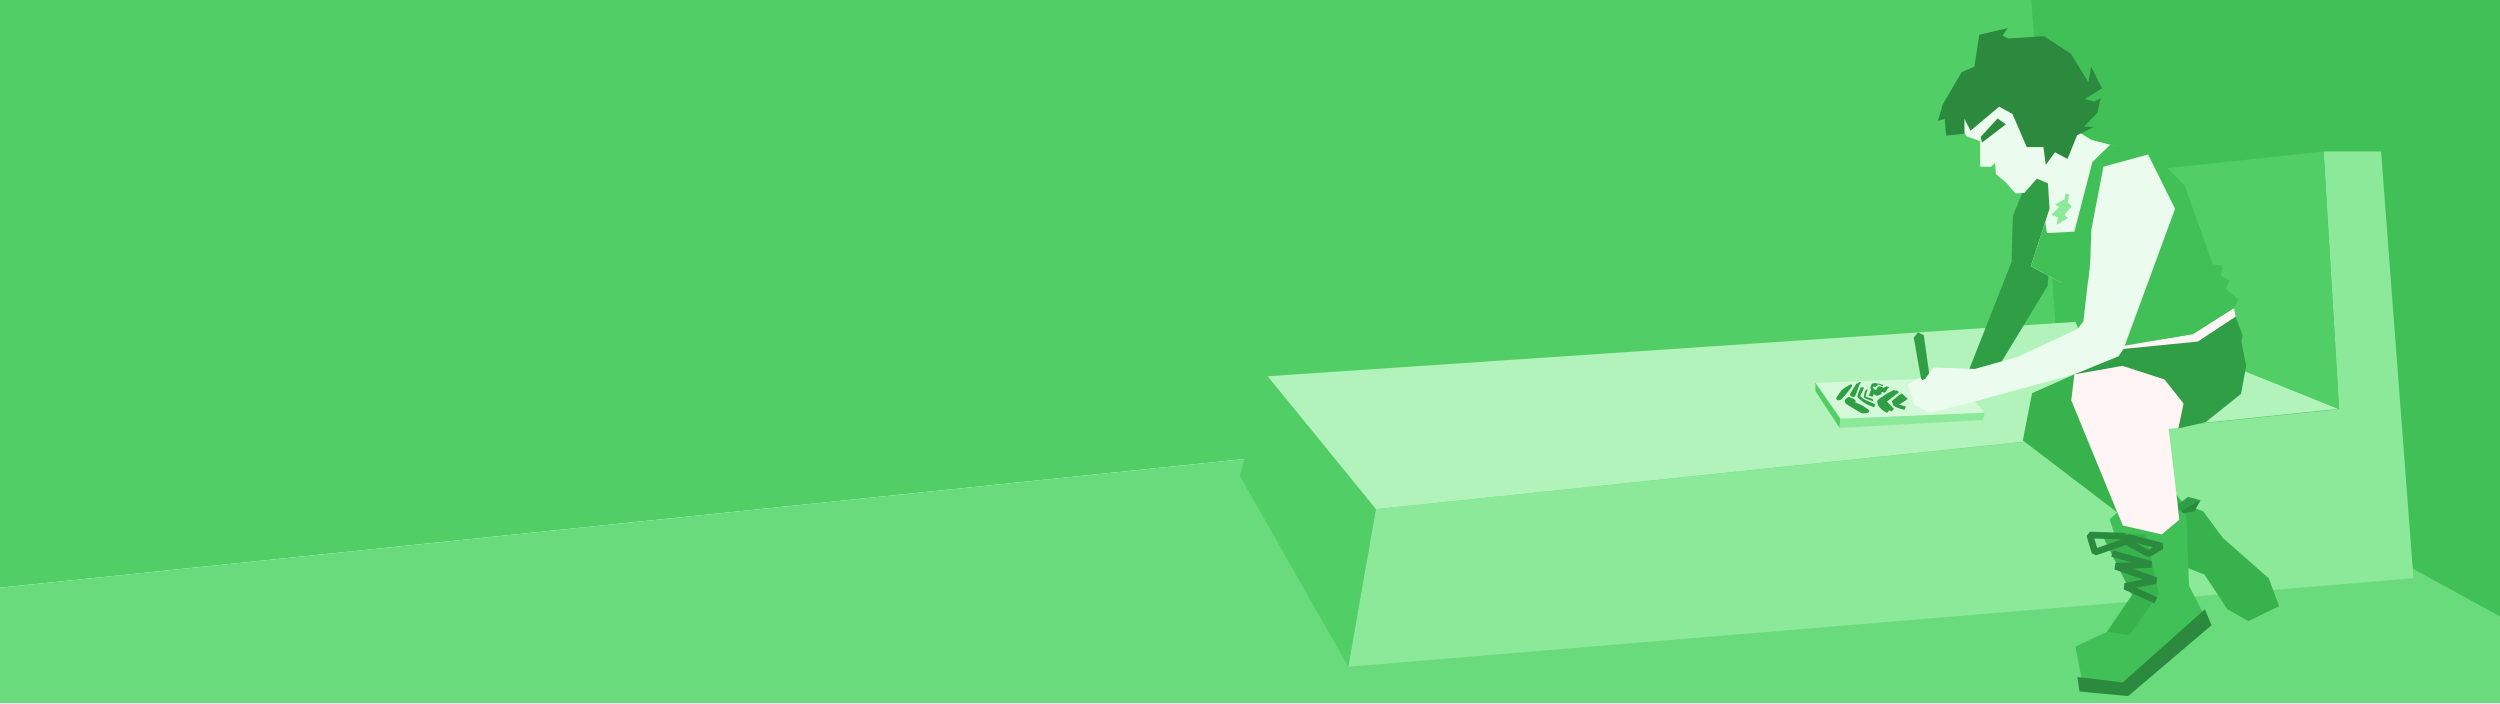
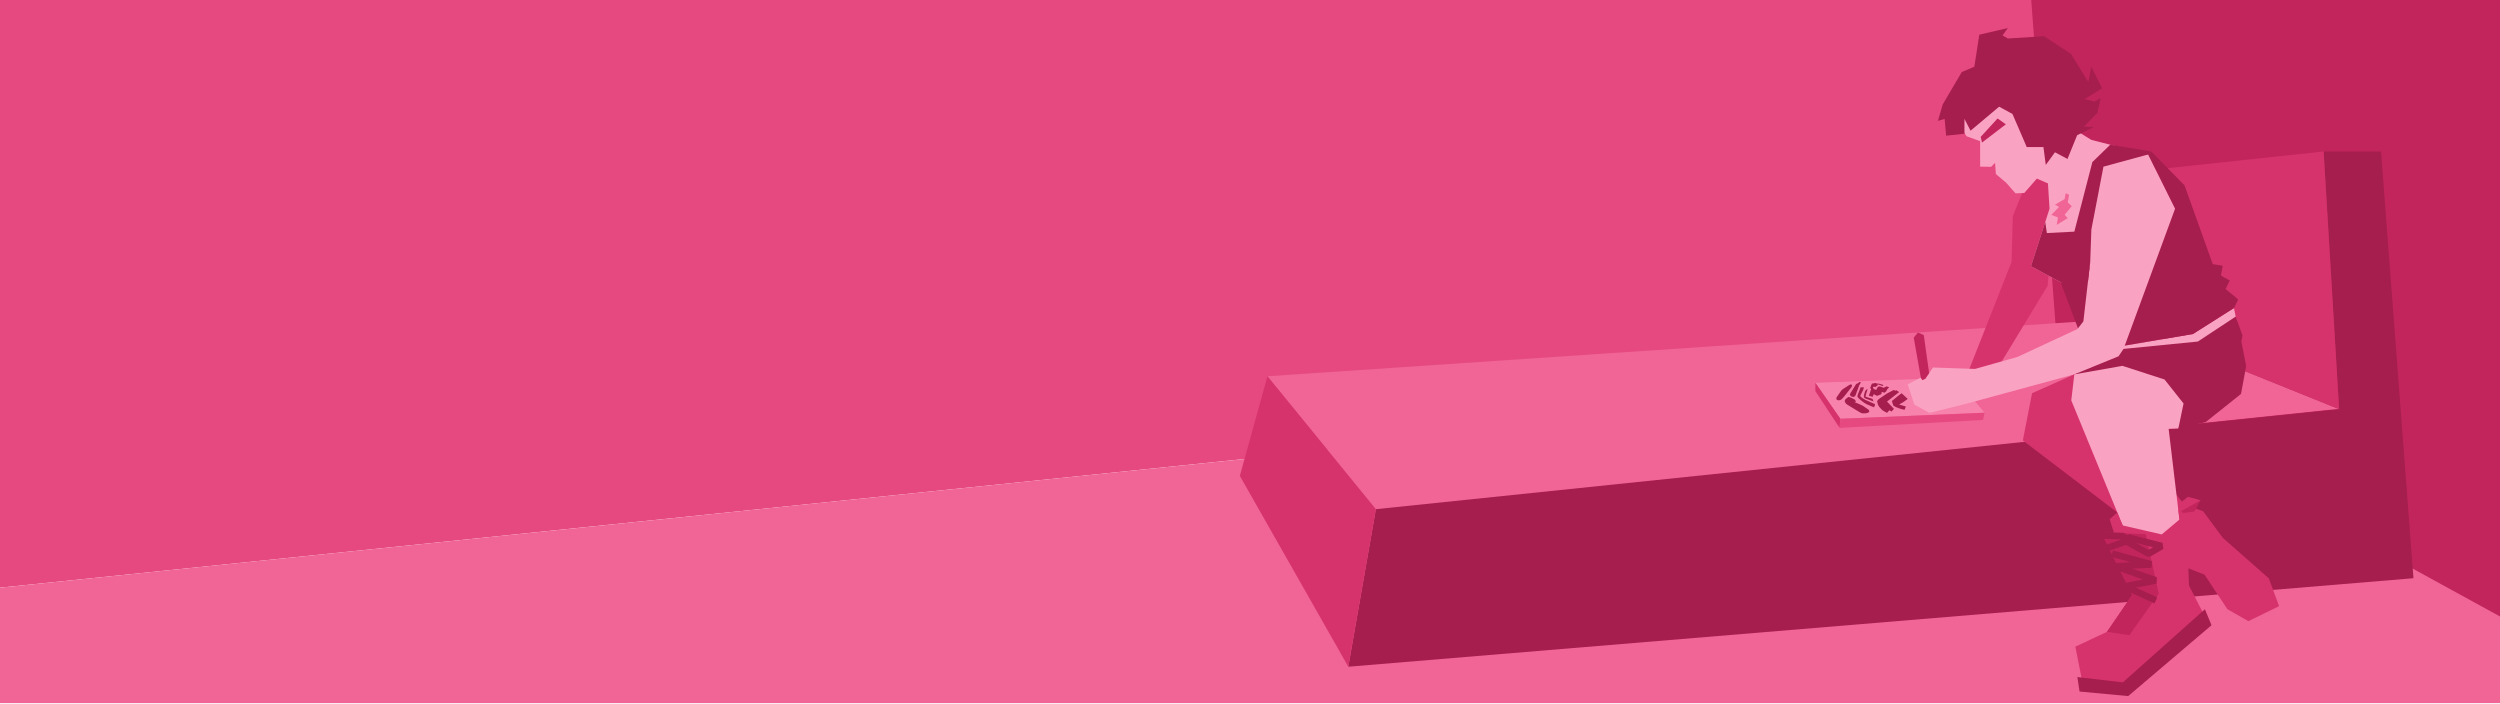
<svg xmlns="http://www.w3.org/2000/svg" version="1.1" id="svg3820" width="1920" height="540" viewBox="0 0 1920 540">
  <defs id="defs3824">
    <clipPath id="clipPath3842" clipPathUnits="userSpaceOnUse">
      <rect style="stroke-width:3.775" y="0" x="0" height="1056" width="816" id="rect3844" />
    </clipPath>
    <clipPath id="clipPath3842-3" clipPathUnits="userSpaceOnUse">
      <rect style="stroke-width:3.775" y="0" x="0" height="1056" width="816" id="rect3844-5" />
    </clipPath>
    <clipPath id="clipPath3842-3-9" clipPathUnits="userSpaceOnUse">
      <rect style="stroke-width:3.775" y="0" x="0" height="1056" width="816" id="rect3844-5-1" />
    </clipPath>
    <clipPath id="clipPath3842-3-9-2" clipPathUnits="userSpaceOnUse">
      <rect style="stroke-width:3.775" y="0" x="0" height="1056" width="816" id="rect3844-5-1-7" />
    </clipPath>
    <clipPath id="clipPath3842-3-9-2-3" clipPathUnits="userSpaceOnUse">
      <rect style="stroke-width:3.775" y="0" x="0" height="1056" width="816" id="rect3844-5-1-7-6" />
    </clipPath>
  </defs>
  <g style="display:inline" id="layer8" transform="translate(0,-516)" />
  <g style="display:inline" id="layer13" transform="translate(0,-516)">
    <g style="display:inline;opacity:1" id="layer16">
-       <path id="path1056" d="M 0,967.325 V 516 H 1920 V 768.801 Z" style="fill:#51cf66;stroke:none;stroke-width:0.596px;stroke-linecap:butt;stroke-linejoin:miter;stroke-opacity:1" />
+       <path id="path1056" d="M 0,967.325 V 516 H 1920 V 768.801 Z" style="fill:#e64980;stroke:none;stroke-width:0.596px;stroke-linecap:butt;stroke-linejoin:miter;stroke-opacity:1" />
    </g>
    <g id="layer17" style="display:inline">
-       <path id="path1022" d="M 1920,768.801 V 855.77 1056 H 0 V 967.325 Z" style="display:inline;fill:#69db7c;stroke:none;stroke-width:0.596px;stroke-linecap:butt;stroke-linejoin:miter;stroke-opacity:1" />
+       <path id="path1022" d="M 1920,768.801 V 855.77 1056 H 0 V 967.325 Z" style="display:inline;fill:#f06595;stroke:none;stroke-width:0.596px;stroke-linecap:butt;stroke-linejoin:miter;stroke-opacity:1;font-variation-settings:normal;opacity:1;vector-effect:none;fill-opacity:1;stroke-miterlimit:4;stroke-dasharray:none;stroke-dashoffset:0;-inkscape-stroke:none;stop-color:#000000;stop-opacity:1" />
    </g>
    <g id="layer15" style="display:inline">
-       <path style="font-variation-settings:normal;opacity:1;vector-effect:none;fill:#40c057;fill-opacity:1;stroke-width:1;stroke-linecap:butt;stroke-linejoin:miter;stroke-miterlimit:4;stroke-dasharray:1, 5.997;stroke-dashoffset:0;stroke-opacity:1;-inkscape-stroke:none;paint-order:fill markers stroke" d="M 1920,473.46 1581.535,287.798 1559.983,0 H 1920 Z" id="path18" transform="translate(0,516)" />
-       <path id="path880" style="fill:#b2f2bb;stroke:none;stroke-width:0.596px;stroke-linecap:butt;stroke-linejoin:miter;stroke-opacity:1" d="M 1624.922,761.057 1617.641,761.572 1617.67,761.584 973.386,804.959 1056.68,907.047 1788.934,830.721 1796.436,830.232 Z" />
-       <path id="path14" style="font-variation-settings:normal;opacity:1;vector-effect:none;fill:#8ce99a;fill-opacity:1;stroke-width:1;stroke-linecap:butt;stroke-linejoin:miter;stroke-miterlimit:4;stroke-dasharray:1, 5.997;stroke-dashoffset:0;stroke-opacity:1;-inkscape-stroke:none;paint-order:fill markers stroke" d="M 1784.531,632.334 1796.436,830.232 1056.68,907.047 1035.488,1028.039 1853.541,960.066 1828.65,632.334 Z" />
-       <path style="font-variation-settings:normal;opacity:1;vector-effect:none;fill:#51cf66;fill-opacity:1;stroke-width:1;stroke-linecap:butt;stroke-linejoin:miter;stroke-miterlimit:4;stroke-dasharray:1, 5.997;stroke-dashoffset:0;stroke-opacity:1;-inkscape-stroke:none;paint-order:fill markers stroke" d="M 973.386,804.959 952.189,881.467 1035.489,1028.039 1056.68,907.047 Z" id="path19" />
-       <path style="font-variation-settings:normal;opacity:1;vector-effect:none;fill:#51cf66;fill-opacity:1;stroke-width:1;stroke-linecap:butt;stroke-linejoin:miter;stroke-miterlimit:4;stroke-dasharray:1, 5.997;stroke-dashoffset:0;stroke-opacity:1;-inkscape-stroke:none;paint-order:fill markers stroke;stop-color:#000000;stop-opacity:1" d="M 1784.531,632.334 1622.778,649.651 1644.911,749.108 1724.313,801.144 1796.436,830.232 Z" id="path21" />
+       <path style="font-variation-settings:normal;opacity:1;vector-effect:none;fill:#c2255c;fill-opacity:1;stroke-width:1;stroke-linecap:butt;stroke-linejoin:miter;stroke-miterlimit:4;stroke-dasharray:1, 5.997;stroke-dashoffset:0;stroke-opacity:1;-inkscape-stroke:none;paint-order:fill markers stroke" d="M 1920,473.46 1581.535,287.798 1559.983,0 H 1920 Z" id="path18" transform="translate(0,516)" />
+       <path id="path880" style="fill:#f06595;stroke:none;stroke-width:0.596px;stroke-linecap:butt;stroke-linejoin:miter;stroke-opacity:1" d="M 1624.922,761.057 1617.641,761.572 1617.67,761.584 973.386,804.959 1056.68,907.047 1788.934,830.721 1796.436,830.232 Z" />
+       <path id="path14" style="font-variation-settings:normal;opacity:1;vector-effect:none;fill:#a61e4d;fill-opacity:1;stroke-width:1;stroke-linecap:butt;stroke-linejoin:miter;stroke-miterlimit:4;stroke-dasharray:1, 5.997;stroke-dashoffset:0;stroke-opacity:1;-inkscape-stroke:none;paint-order:fill markers stroke" d="M 1784.531,632.334 1796.436,830.232 1056.68,907.047 1035.488,1028.039 1853.541,960.066 1828.65,632.334 Z" />
+       <path style="font-variation-settings:normal;opacity:1;vector-effect:none;fill:#d6336c;fill-opacity:1;stroke-width:1;stroke-linecap:butt;stroke-linejoin:miter;stroke-miterlimit:4;stroke-dasharray:1, 5.997;stroke-dashoffset:0;stroke-opacity:1;-inkscape-stroke:none;paint-order:fill markers stroke" d="M 973.386,804.959 952.189,881.467 1035.489,1028.039 1056.68,907.047 Z" id="path19" />
+       <path style="font-variation-settings:normal;opacity:1;vector-effect:none;fill:#d6336c;fill-opacity:1;stroke-width:1;stroke-linecap:butt;stroke-linejoin:miter;stroke-miterlimit:4;stroke-dasharray:1, 5.997;stroke-dashoffset:0;stroke-opacity:1;-inkscape-stroke:none;paint-order:fill markers stroke;stop-color:#000000;stop-opacity:1" d="M 1784.531,632.334 1622.778,649.651 1644.911,749.108 1724.313,801.144 1796.436,830.232 Z" id="path21" />
    </g>
    <g id="layer18">
-       <path style="fill:#d3f9d8;stroke:none;stroke-width:0.596px;stroke-linecap:butt;stroke-linejoin:miter;stroke-opacity:1" d="M 1524.199,832.96 1413.425,837.613 1394.234,809.997 1501.226,806.09 Z" id="path1190" />
-       <path style="fill:#51cf66;stroke:none;stroke-width:0.596px;stroke-linecap:butt;stroke-linejoin:miter;stroke-opacity:1" d="M 1413.425,837.613 1412.801,844.634 1394.163,816.323 1394.235,809.997 Z" id="path1192" />
-       <path style="fill:#8ce99a;stroke:none;stroke-width:0.596px;stroke-linecap:butt;stroke-linejoin:miter;stroke-opacity:1" d="M 1524.199,832.96 1522.945,838.507 1412.801,844.634 1413.425,837.613 Z" id="path1194" />
-       <path style="opacity:1;fill:#2f9e44;fill-rule:nonzero;stroke:none;stroke-width:0.596" d="M 1428.123,809.379 C 1428.183,809.366 1428.247,809.371 1428.305,809.395 1428.573,809.55 1428.88,809.63 1429.162,809.758 1428.679,810.582 1428.197,811.406 1427.714,812.229 1427.607,812.289 1427.547,812.467 1427.651,812.556 L 1425.072,819.627 C 1424.678,820.055 1424.283,820.484 1423.888,820.912 1423.226,820.789 1422.563,820.666 1421.901,820.542 1421.447,820.246 1420.953,819.892 1420.809,819.338 1420.809,819.33 1420.809,819.327 1420.809,819.321 1420.734,819.269 1420.68,819.225 1420.688,819.211 1420.72,819.165 1420.751,819.12 1420.784,819.076 1420.772,818.699 1420.931,818.325 1421.133,818.011 1422.2,816.261 1423.287,814.523 1424.361,812.777 1424.718,812.2 1425.075,811.622 1425.432,811.045 1425.66,810.735 1426.035,810.513 1426.429,810.543 1427.048,810.354 1427.428,809.787 1427.957,809.454 1428.006,809.418 1428.063,809.39 1428.125,809.378 Z M 1441.296,810.052 1441.346,810.111 C 1441.358,810.225 1441.19,810.025 1441.296,810.052 Z M 1439.932,810.082 C 1440.36,810.214 1440.789,810.345 1441.217,810.477 L 1443.186,810.687 C 1444.251,811.004 1445.317,811.32 1446.382,811.637 1446.236,811.925 1446.089,812.214 1445.943,812.502 1444.781,812.09 1443.619,811.678 1442.457,811.266 1442.32,811.332 1442.136,811.291 1442.05,811.162 1441.974,811.216 1442.11,811.326 1442.02,811.371 1441.914,811.807 1441.805,812.243 1441.697,812.679 L 1440.748,812.508 C 1440.674,812.764 1440.602,813.021 1440.528,813.277 1439.914,813.164 1439.3,813.051 1438.685,812.937 1438.597,813.235 1438.509,813.532 1438.42,813.83 1438.611,814.022 1438.803,814.214 1438.994,814.406 1438.973,814.534 1438.954,814.663 1438.936,814.792 1439.634,815.002 1440.333,815.212 1441.032,815.421 1441.125,815.388 1441.005,815.244 1441.107,815.219 1441.309,814.745 1441.511,814.272 1441.713,813.798 1442.113,813.431 1442.513,813.063 1442.913,812.695 1443.553,812.835 1444.194,812.975 1444.835,813.114 1445.406,813.358 1445.976,813.602 1446.547,813.846 1446.547,813.766 1446.652,813.688 1446.721,813.753 L 1448.581,812.904 C 1448.702,812.861 1448.84,812.841 1448.934,812.744 L 1450.619,813.313 1450.525,813.356 C 1450.6,813.338 1450.722,813.364 1450.759,813.267 1450.798,813.282 1450.86,813.384 1450.913,813.322 1450.409,813.854 1449.906,814.386 1449.403,814.918 1449.13,815.479 1448.857,816.04 1448.584,816.601 1448.11,816.947 1447.636,817.293 1447.162,817.639 L 1445.411,817.005 C 1445.144,817.005 1444.956,817.319 1445.054,817.558 L 1444.909,818.708 C 1443.782,819.158 1442.655,819.609 1441.528,820.06 1440.955,819.742 1440.382,819.424 1439.809,819.107 1439.543,818.986 1439.276,818.864 1439.01,818.743 1438.747,819.4 1438.485,820.057 1438.222,820.715 1437.253,820.453 1436.284,820.192 1435.315,819.931 1435.885,818.259 1436.456,816.587 1437.026,814.915 1436.792,814.604 1436.559,814.293 1436.325,813.982 1436.542,813.365 1436.758,812.749 1436.975,812.132 1437.22,811.565 1437.466,810.997 1437.711,810.43 1437.956,810.48 1438.201,810.531 1438.445,810.581 1438.413,810.724 1438.694,810.698 1438.642,810.564 1439.073,810.404 1439.503,810.243 1439.934,810.082 Z M 1421.775,811.177 C 1422.301,811.456 1422.474,812.155 1422.276,812.69 1422.058,813.301 1421.608,813.788 1421.222,814.297 1419.617,816.337 1418.013,818.378 1416.409,820.417 1415.737,821.153 1415.066,821.889 1414.395,822.624 1413.813,822.945 1413.24,823.383 1412.545,823.382 1411.961,823.413 1411.302,823.453 1410.807,823.086 1410.361,822.738 1410.182,822.102 1410.367,821.569 1410.56,821.004 1410.944,820.531 1411.266,820.036 1412.169,818.726 1413.072,817.416 1413.975,816.107 1414.422,815.572 1414.945,815.099 1415.53,814.717 1416.923,813.758 1418.353,812.856 1419.773,811.939 1420.285,811.645 1420.814,811.37 1421.385,811.207 1421.513,811.186 1421.645,811.156 1421.775,811.177 Z M 1428.955,813.42 1428.975,813.446 C 1428.963,813.536 1429.131,813.537 1429.134,813.454 1429.209,813.433 1429.302,813.513 1429.357,813.428 1429.455,813.544 1429.618,813.382 1429.723,813.478 L 1431.54,813.503 1430.947,815.437 C 1430.157,816.994 1429.367,818.55 1428.577,820.107 1429.044,820.574 1429.51,821.041 1429.977,821.508 1430.777,822.001 1431.577,822.494 1432.377,822.987 1434.955,824.136 1437.534,825.286 1440.112,826.436 1439.854,827.234 1439.596,828.031 1439.338,828.828 1438.773,828.628 1438.207,828.399 1437.644,828.18 1436.333,827.641 1435.009,827.131 1433.729,826.52 1433.072,826.223 1432.465,825.83 1431.853,825.45 1431.138,824.935 1430.425,824.418 1429.733,823.873 1428.866,823.144 1427.985,822.429 1427.179,821.632 1426.751,821.226 1426.445,820.638 1426.524,820.035 1426.615,819.377 1426.898,818.768 1427.123,818.149 1427.719,816.568 1428.337,814.995 1428.955,813.423 Z M 1434.362,814.65 1434.38,814.684 C 1433.969,816.031 1433.558,817.379 1433.148,818.727 1432.998,819.368 1432.849,820.01 1432.7,820.651 1434.487,821.215 1436.275,821.778 1438.062,822.342 L 1438.879,824.307 1432.743,822.118 C 1432.196,821.832 1431.6,821.442 1431.466,820.794 1431.319,820.178 1431.551,819.562 1431.669,818.962 1431.829,818.304 1432.006,817.65 1432.177,816.994 1432.418,816.459 1432.652,815.889 1433.108,815.496 1433.517,815.202 1433.937,814.922 1434.361,814.65 Z M 1454.597,815.407 1454.609,815.465 C 1454.906,815.686 1455.203,815.907 1455.501,816.128 1455.739,815.956 1455.977,815.785 1456.215,815.613 1456.923,816.065 1457.63,816.516 1458.338,816.968 1458.513,816.981 1458.472,817.287 1458.305,817.272 1455.28,819.651 1452.255,822.029 1449.231,824.408 1451.007,826.267 1452.783,828.127 1454.559,829.986 L 1452.725,832.089 C 1452.174,831.744 1451.622,831.399 1451.071,831.054 1450.482,831.722 1449.893,832.391 1449.304,833.059 L 1447.344,832.086 C 1446.788,831.73 1446.233,831.373 1445.677,831.017 L 1443.561,828.866 C 1443.187,828.327 1442.813,827.788 1442.44,827.25 1442.147,826.206 1441.855,825.162 1441.562,824.118 1441.981,823.576 1442.393,823.028 1442.85,822.518 1444.987,821.068 1447.123,819.617 1449.26,818.167 1451.033,817.236 1452.805,816.301 1454.598,815.408 Z M 1447.598,815.82 C 1447.598,815.812 1447.586,815.812 1447.568,815.828 L 1447.542,815.871 C 1447.563,815.889 1447.606,815.837 1447.598,815.824 Z M 1446.819,815.893 C 1446.807,815.885 1446.807,815.893 1446.793,815.911 L 1446.781,815.963 C 1446.811,815.971 1446.833,815.9 1446.82,815.892 Z M 1460.442,818.029 C 1460.469,818.021 1460.497,818.029 1460.519,818.043 L 1464.783,822.039 1465.134,822.403 C 1464.001,823.208 1462.867,824.013 1461.734,824.818 1460.664,825.433 1459.594,826.047 1458.525,826.662 1460.253,827.18 1461.981,827.698 1463.709,828.215 1463.412,828.955 1463.114,829.695 1462.817,830.435 1462.768,830.536 1462.719,830.638 1462.67,830.739 L 1460.635,830.278 1457.855,829.387 C 1457.249,829.128 1456.644,828.87 1456.039,828.611 1455.442,828.296 1454.845,827.982 1454.248,827.667 1453.991,827.048 1453.734,826.429 1453.476,825.809 1453.325,825.183 1453.172,824.556 1453.021,823.929 1454.72,822.531 1456.419,821.133 1458.119,819.735 L 1460.367,818.061 C 1460.388,818.045 1460.413,818.032 1460.442,818.028 Z M 1443.202,818.567 C 1443.181,818.567 1443.154,818.575 1443.153,818.578 L 1443.216,818.598 C 1443.239,818.576 1443.228,818.568 1443.202,818.567 Z M 1438.497,818.575 C 1438.485,818.575 1438.483,818.583 1438.475,818.596 H 1438.573 C 1438.547,818.604 1438.517,818.569 1438.496,818.574 Z M 1419.891,820.878 C 1419.999,820.886 1420.109,820.906 1420.217,820.958 L 1420.322,820.987 1420.377,821.001 C 1420.98,821.21 1421.585,821.421 1422.166,821.688 1422.758,821.949 1423.338,822.235 1423.912,822.531 1424.416,822.828 1424.829,823.268 1425.101,823.784 1425.242,824.025 1425.336,824.289 1425.389,824.562 1424.927,824.575 1424.467,824.63 1424.008,824.676 1425.547,825.339 1427.087,826.002 1428.627,826.665 1429.338,827.013 1430.049,827.361 1430.761,827.709 1432.132,828.649 1433.503,829.589 1434.874,830.529 1435.346,830.884 1435.81,831.497 1435.553,832.111 1435.295,832.717 1434.659,833.049 1434.045,833.183 1433.239,833.381 1432.409,833.461 1431.581,833.497 1430.974,833.505 1430.352,833.508 1429.77,833.315 1429.015,833.061 1428.336,832.636 1427.648,832.242 1425.669,831.054 1423.704,829.842 1421.734,828.638 1420.784,828.048 1419.827,827.469 1418.881,826.872 1418.404,826.545 1417.917,826.219 1417.527,825.787 1417.191,825.36 1416.96,824.856 1416.83,824.33 1416.61,823.711 1416.899,823.023 1417.37,822.602 1417.903,822.146 1418.452,821.708 1418.99,821.259 1419.241,821.049 1419.563,820.868 1419.89,820.878 Z" id="path1225" />
+       <path style="fill:#f783ac;stroke:none;stroke-width:1;stroke-linecap:butt;stroke-linejoin:miter;stroke-opacity:1;font-variation-settings:normal;opacity:1;vector-effect:none;fill-opacity:1;stroke-miterlimit:4;stroke-dasharray:1, 5.997;stroke-dashoffset:0;-inkscape-stroke:none;paint-order:fill markers stroke;stop-color:#000000;stop-opacity:1" d="M 1524.199,832.96 1413.425,837.613 1394.234,809.997 1501.226,806.09 Z" id="path1190" />
+       <path style="fill:#d6336c;stroke:none;stroke-width:0.596px;stroke-linecap:butt;stroke-linejoin:miter;stroke-opacity:1" d="M 1413.425,837.613 1412.801,844.634 1394.163,816.323 1394.235,809.997 Z" id="path1192" />
+       <path style="fill:#e64980;stroke:none;stroke-width:0.596px;stroke-linecap:butt;stroke-linejoin:miter;stroke-opacity:1" d="M 1524.199,832.96 1522.945,838.507 1412.801,844.634 1413.425,837.613 Z" id="path1194" />
+       <path style="opacity:1;fill:#a61e4d;fill-rule:nonzero;stroke:none;stroke-width:0.596" d="M 1428.123,809.379 C 1428.183,809.366 1428.247,809.371 1428.305,809.395 1428.573,809.55 1428.88,809.63 1429.162,809.758 1428.679,810.582 1428.197,811.406 1427.714,812.229 1427.607,812.289 1427.547,812.467 1427.651,812.556 L 1425.072,819.627 C 1424.678,820.055 1424.283,820.484 1423.888,820.912 1423.226,820.789 1422.563,820.666 1421.901,820.542 1421.447,820.246 1420.953,819.892 1420.809,819.338 1420.809,819.33 1420.809,819.327 1420.809,819.321 1420.734,819.269 1420.68,819.225 1420.688,819.211 1420.72,819.165 1420.751,819.12 1420.784,819.076 1420.772,818.699 1420.931,818.325 1421.133,818.011 1422.2,816.261 1423.287,814.523 1424.361,812.777 1424.718,812.2 1425.075,811.622 1425.432,811.045 1425.66,810.735 1426.035,810.513 1426.429,810.543 1427.048,810.354 1427.428,809.787 1427.957,809.454 1428.006,809.418 1428.063,809.39 1428.125,809.378 Z M 1441.296,810.052 1441.346,810.111 C 1441.358,810.225 1441.19,810.025 1441.296,810.052 Z M 1439.932,810.082 C 1440.36,810.214 1440.789,810.345 1441.217,810.477 L 1443.186,810.687 C 1444.251,811.004 1445.317,811.32 1446.382,811.637 1446.236,811.925 1446.089,812.214 1445.943,812.502 1444.781,812.09 1443.619,811.678 1442.457,811.266 1442.32,811.332 1442.136,811.291 1442.05,811.162 1441.974,811.216 1442.11,811.326 1442.02,811.371 1441.914,811.807 1441.805,812.243 1441.697,812.679 L 1440.748,812.508 C 1440.674,812.764 1440.602,813.021 1440.528,813.277 1439.914,813.164 1439.3,813.051 1438.685,812.937 1438.597,813.235 1438.509,813.532 1438.42,813.83 1438.611,814.022 1438.803,814.214 1438.994,814.406 1438.973,814.534 1438.954,814.663 1438.936,814.792 1439.634,815.002 1440.333,815.212 1441.032,815.421 1441.125,815.388 1441.005,815.244 1441.107,815.219 1441.309,814.745 1441.511,814.272 1441.713,813.798 1442.113,813.431 1442.513,813.063 1442.913,812.695 1443.553,812.835 1444.194,812.975 1444.835,813.114 1445.406,813.358 1445.976,813.602 1446.547,813.846 1446.547,813.766 1446.652,813.688 1446.721,813.753 L 1448.581,812.904 C 1448.702,812.861 1448.84,812.841 1448.934,812.744 L 1450.619,813.313 1450.525,813.356 C 1450.6,813.338 1450.722,813.364 1450.759,813.267 1450.798,813.282 1450.86,813.384 1450.913,813.322 1450.409,813.854 1449.906,814.386 1449.403,814.918 1449.13,815.479 1448.857,816.04 1448.584,816.601 1448.11,816.947 1447.636,817.293 1447.162,817.639 L 1445.411,817.005 C 1445.144,817.005 1444.956,817.319 1445.054,817.558 L 1444.909,818.708 C 1443.782,819.158 1442.655,819.609 1441.528,820.06 1440.955,819.742 1440.382,819.424 1439.809,819.107 1439.543,818.986 1439.276,818.864 1439.01,818.743 1438.747,819.4 1438.485,820.057 1438.222,820.715 1437.253,820.453 1436.284,820.192 1435.315,819.931 1435.885,818.259 1436.456,816.587 1437.026,814.915 1436.792,814.604 1436.559,814.293 1436.325,813.982 1436.542,813.365 1436.758,812.749 1436.975,812.132 1437.22,811.565 1437.466,810.997 1437.711,810.43 1437.956,810.48 1438.201,810.531 1438.445,810.581 1438.413,810.724 1438.694,810.698 1438.642,810.564 1439.073,810.404 1439.503,810.243 1439.934,810.082 Z M 1421.775,811.177 C 1422.301,811.456 1422.474,812.155 1422.276,812.69 1422.058,813.301 1421.608,813.788 1421.222,814.297 1419.617,816.337 1418.013,818.378 1416.409,820.417 1415.737,821.153 1415.066,821.889 1414.395,822.624 1413.813,822.945 1413.24,823.383 1412.545,823.382 1411.961,823.413 1411.302,823.453 1410.807,823.086 1410.361,822.738 1410.182,822.102 1410.367,821.569 1410.56,821.004 1410.944,820.531 1411.266,820.036 1412.169,818.726 1413.072,817.416 1413.975,816.107 1414.422,815.572 1414.945,815.099 1415.53,814.717 1416.923,813.758 1418.353,812.856 1419.773,811.939 1420.285,811.645 1420.814,811.37 1421.385,811.207 1421.513,811.186 1421.645,811.156 1421.775,811.177 Z M 1428.955,813.42 1428.975,813.446 C 1428.963,813.536 1429.131,813.537 1429.134,813.454 1429.209,813.433 1429.302,813.513 1429.357,813.428 1429.455,813.544 1429.618,813.382 1429.723,813.478 L 1431.54,813.503 1430.947,815.437 C 1430.157,816.994 1429.367,818.55 1428.577,820.107 1429.044,820.574 1429.51,821.041 1429.977,821.508 1430.777,822.001 1431.577,822.494 1432.377,822.987 1434.955,824.136 1437.534,825.286 1440.112,826.436 1439.854,827.234 1439.596,828.031 1439.338,828.828 1438.773,828.628 1438.207,828.399 1437.644,828.18 1436.333,827.641 1435.009,827.131 1433.729,826.52 1433.072,826.223 1432.465,825.83 1431.853,825.45 1431.138,824.935 1430.425,824.418 1429.733,823.873 1428.866,823.144 1427.985,822.429 1427.179,821.632 1426.751,821.226 1426.445,820.638 1426.524,820.035 1426.615,819.377 1426.898,818.768 1427.123,818.149 1427.719,816.568 1428.337,814.995 1428.955,813.423 Z M 1434.362,814.65 1434.38,814.684 C 1433.969,816.031 1433.558,817.379 1433.148,818.727 1432.998,819.368 1432.849,820.01 1432.7,820.651 1434.487,821.215 1436.275,821.778 1438.062,822.342 L 1438.879,824.307 1432.743,822.118 C 1432.196,821.832 1431.6,821.442 1431.466,820.794 1431.319,820.178 1431.551,819.562 1431.669,818.962 1431.829,818.304 1432.006,817.65 1432.177,816.994 1432.418,816.459 1432.652,815.889 1433.108,815.496 1433.517,815.202 1433.937,814.922 1434.361,814.65 Z M 1454.597,815.407 1454.609,815.465 C 1454.906,815.686 1455.203,815.907 1455.501,816.128 1455.739,815.956 1455.977,815.785 1456.215,815.613 1456.923,816.065 1457.63,816.516 1458.338,816.968 1458.513,816.981 1458.472,817.287 1458.305,817.272 1455.28,819.651 1452.255,822.029 1449.231,824.408 1451.007,826.267 1452.783,828.127 1454.559,829.986 L 1452.725,832.089 C 1452.174,831.744 1451.622,831.399 1451.071,831.054 1450.482,831.722 1449.893,832.391 1449.304,833.059 L 1447.344,832.086 C 1446.788,831.73 1446.233,831.373 1445.677,831.017 L 1443.561,828.866 C 1443.187,828.327 1442.813,827.788 1442.44,827.25 1442.147,826.206 1441.855,825.162 1441.562,824.118 1441.981,823.576 1442.393,823.028 1442.85,822.518 1444.987,821.068 1447.123,819.617 1449.26,818.167 1451.033,817.236 1452.805,816.301 1454.598,815.408 Z M 1447.598,815.82 C 1447.598,815.812 1447.586,815.812 1447.568,815.828 L 1447.542,815.871 C 1447.563,815.889 1447.606,815.837 1447.598,815.824 Z M 1446.819,815.893 C 1446.807,815.885 1446.807,815.893 1446.793,815.911 L 1446.781,815.963 C 1446.811,815.971 1446.833,815.9 1446.82,815.892 Z M 1460.442,818.029 C 1460.469,818.021 1460.497,818.029 1460.519,818.043 L 1464.783,822.039 1465.134,822.403 C 1464.001,823.208 1462.867,824.013 1461.734,824.818 1460.664,825.433 1459.594,826.047 1458.525,826.662 1460.253,827.18 1461.981,827.698 1463.709,828.215 1463.412,828.955 1463.114,829.695 1462.817,830.435 1462.768,830.536 1462.719,830.638 1462.67,830.739 L 1460.635,830.278 1457.855,829.387 C 1457.249,829.128 1456.644,828.87 1456.039,828.611 1455.442,828.296 1454.845,827.982 1454.248,827.667 1453.991,827.048 1453.734,826.429 1453.476,825.809 1453.325,825.183 1453.172,824.556 1453.021,823.929 1454.72,822.531 1456.419,821.133 1458.119,819.735 L 1460.367,818.061 C 1460.388,818.045 1460.413,818.032 1460.442,818.028 Z M 1443.202,818.567 C 1443.181,818.567 1443.154,818.575 1443.153,818.578 L 1443.216,818.598 C 1443.239,818.576 1443.228,818.568 1443.202,818.567 Z M 1438.497,818.575 C 1438.485,818.575 1438.483,818.583 1438.475,818.596 H 1438.573 C 1438.547,818.604 1438.517,818.569 1438.496,818.574 Z M 1419.891,820.878 C 1419.999,820.886 1420.109,820.906 1420.217,820.958 L 1420.322,820.987 1420.377,821.001 C 1420.98,821.21 1421.585,821.421 1422.166,821.688 1422.758,821.949 1423.338,822.235 1423.912,822.531 1424.416,822.828 1424.829,823.268 1425.101,823.784 1425.242,824.025 1425.336,824.289 1425.389,824.562 1424.927,824.575 1424.467,824.63 1424.008,824.676 1425.547,825.339 1427.087,826.002 1428.627,826.665 1429.338,827.013 1430.049,827.361 1430.761,827.709 1432.132,828.649 1433.503,829.589 1434.874,830.529 1435.346,830.884 1435.81,831.497 1435.553,832.111 1435.295,832.717 1434.659,833.049 1434.045,833.183 1433.239,833.381 1432.409,833.461 1431.581,833.497 1430.974,833.505 1430.352,833.508 1429.77,833.315 1429.015,833.061 1428.336,832.636 1427.648,832.242 1425.669,831.054 1423.704,829.842 1421.734,828.638 1420.784,828.048 1419.827,827.469 1418.881,826.872 1418.404,826.545 1417.917,826.219 1417.527,825.787 1417.191,825.36 1416.96,824.856 1416.83,824.33 1416.61,823.711 1416.899,823.023 1417.37,822.602 1417.903,822.146 1418.452,821.708 1418.99,821.259 1419.241,821.049 1419.563,820.868 1419.89,820.878 Z" id="path1225" />
    </g>
  </g>
  <g id="layer20" />
  <g id="layer6">
-     <path style="fill:#2f9e44;fill-opacity:1;stroke-width:1;stroke-dasharray:1, 5.997;-inkscape-stroke:none;paint-order:fill markers stroke;font-variation-settings:normal;opacity:1;vector-effect:none;stroke-linecap:butt;stroke-linejoin:miter;stroke-miterlimit:4;stroke-dashoffset:0;stroke-opacity:1;stop-color:#000000;stop-opacity:1" d="M 1558.544,134.821 1545.837,165.969 1544.886,201.159 1510.937,287.203 1530.448,288.959 1572.592,219.499 1579.811,133.651 Z" id="path2" />
-     <path style="font-variation-settings:normal;opacity:1;vector-effect:none;fill:#fff5f5;fill-opacity:1;stroke-width:1;stroke-linecap:butt;stroke-linejoin:miter;stroke-miterlimit:4;stroke-dasharray:1, 5.997;stroke-dashoffset:0;stroke-opacity:1;-inkscape-stroke:none;paint-order:fill markers stroke;stop-color:#000000;stop-opacity:1" d="M 1612.887,280.15 1614.325,268.405 1684.221,256.515 1715.683,236.564 1718.314,249.707 1688.943,270.878 1632.678,272.809 Z" id="path7" />
-     <path style="fill:#40c057;fill-opacity:1;stroke-width:1;stroke-dasharray:1, 5.997;-inkscape-stroke:none;paint-order:fill markers stroke;font-variation-settings:normal;opacity:1;vector-effect:none;stroke-linecap:butt;stroke-linejoin:miter;stroke-miterlimit:4;stroke-dashoffset:0;stroke-opacity:1;stop-color:#000000;stop-opacity:1" d="M 1715.683,236.564 1718.951,229.999 1709.227,221.902 1712.486,215.402 1705.667,211.643 1707.039,204.086 1699.408,202.876 1677.757,142.431 1652.219,116.334 1649.703,118.647 1652.219,123.706 1670.439,160.341 1582.527,216.744 1600.883,265.351 1628.818,265.94 1684.221,256.515 Z" id="path8" />
-     <path id="path1" style="font-variation-settings:normal;opacity:1;vector-effect:none;fill:#ebfbee;fill-opacity:1;stroke-width:1;stroke-linecap:butt;stroke-linejoin:miter;stroke-miterlimit:4;stroke-dasharray:1, 5.997;stroke-dashoffset:0;stroke-opacity:1;-inkscape-stroke:none;paint-order:fill markers stroke;stop-color:#000000;stop-opacity:1" d="M 1568.982,38.711 1527.15,43.184 1498.189,84.98 1510.277,104.637 1520.742,108.422 V 127.979 L 1529.197,128.115 1532.207,125.059 1532.828,133.652 1540.789,140.383 1547.943,148.512 1554.667,148.174 1564.301,137.174 1572.82,140.832 1574.045,160.264 1559.754,204.488 1582.527,216.744 1602.623,214.998 1605.303,200.99 1600.031,246.84 1595.477,252.686 1549.408,274.119 1516.768,283.342 1484.551,282.244 1478.588,290.916 1476.324,291.941 1475.177,289.985 1465.135,295.182 1470.209,310.701 1481.758,317.09 1510.723,309.885 1623.16,279.318 1630.891,267.961 1670.439,160.342 1649.703,118.646 1606.09,107.398 1588.592,96.58 1590.021,65.916 Z" />
-     <path style="font-variation-settings:normal;opacity:1;vector-effect:none;fill:#40c057;fill-opacity:1;stroke-width:1;stroke-linecap:butt;stroke-linejoin:miter;stroke-miterlimit:4;stroke-dasharray:1, 5.997;stroke-dashoffset:0;stroke-opacity:1;-inkscape-stroke:none;paint-order:fill markers stroke;stop-color:#000000;stop-opacity:1" d="M 1582.527,216.744 1559.754,204.488 1570.751,170.456 1571.978,178.987 1593.096,177.9 1606.935,124.48 1620.649,111.153 1652.219,116.334 1649.703,118.647 1615.455,127.993 1606.172,176.298 1605.303,200.99 1603.539,216.334 Z" id="path9" />
-     <path id="path6" style="fill:#37b24d;fill-opacity:1;stroke-width:1;stroke-dasharray:1, 5.997;-inkscape-stroke:none;paint-order:fill markers stroke" d="M 1623.16 279.318 L 1593.096 287.492 L 1560.631 301.973 L 1553.537 338.254 L 1626.328 393.744 L 1628.207 401.312 L 1636.467 401.475 L 1679.123 435.895 L 1693.045 441.309 L 1710.633 467.875 L 1726.729 477.045 L 1750.338 465.533 L 1742.469 444.201 L 1707.088 413.049 L 1692.02 392.664 L 1677.086 387.08 L 1677.084 387.08 L 1668.514 376.055 L 1633.488 331.002 L 1672.984 329.025 L 1662.348 291.447 L 1623.16 279.318 z " />
-     <path id="path3" style="fill:#2b8a3e;fill-opacity:1;stroke-width:1;stroke-dasharray:1, 5.997;-inkscape-stroke:none;paint-order:fill markers stroke" d="M 1542.057,21.527 1520.107,26.633 1516.303,51.217 1506.645,55.314 1492.012,80.191 1488.339,92.824 1493.479,91.312 1494.645,104.189 1508.693,102.727 V 91.312 L 1513.375,100.385 1535.326,81.947 1545.568,87.508 1556.544,112.959 H 1569.357 L 1571.16,126.658 1578.209,116.947 1587.843,122.075 1595.232,103.85 1608.168,97.49 1600.436,97.248 1610.834,86.629 1613.332,75.342 1608.472,77.95 1600.977,76.113 1614.389,67.834 1606.09,51.217 1603.835,62.96 1590.492,41.381 1569.861,27.803 1542.057,29.559 1537.937,27.197 Z" />
-     <path style="font-variation-settings:normal;vector-effect:none;fill:#2b8a3e;fill-opacity:1;stroke-width:0.893;stroke-linecap:butt;stroke-linejoin:miter;stroke-miterlimit:4;stroke-dasharray:0.893, 5.36;stroke-dashoffset:0;stroke-opacity:1;-inkscape-stroke:none;paint-order:fill markers stroke" d="M 1676.697,393.983 1685.289,392.816 1690.022,384.178 1674.983,387.136 1674.097,391.991 Z" id="path12-2" />
-     <path style="font-variation-settings:normal;opacity:1;vector-effect:none;fill:#2f9e44;fill-opacity:1;stroke-width:0.893;stroke-linecap:butt;stroke-linejoin:miter;stroke-miterlimit:4;stroke-dasharray:0.893, 5.36;stroke-dashoffset:0;stroke-opacity:1;-inkscape-stroke:none;paint-order:fill markers stroke" d="M 1674.975,392.664 1690.022,384.178 1680.429,381.563 1670.399,389.158 Z" id="path12" />
-     <path style="fill:#fff5f5;fill-opacity:1;stroke-width:1;stroke-dasharray:1, 5.997;-inkscape-stroke:none;paint-order:fill markers stroke" d="M 1593.096,287.491 1590.739,307.504 1642.535,433.602 1677.925,433.529 1665.517,329.356 1672.985,329.026 1688.29,297.349 1649.367,272.236 Z" id="path5" />
-     <path style="font-variation-settings:normal;opacity:1;vector-effect:none;fill:#2f9e44;fill-opacity:1;stroke-width:1;stroke-linecap:butt;stroke-linejoin:miter;stroke-miterlimit:4;stroke-dasharray:1, 5.997;stroke-dashoffset:0;stroke-opacity:1;-inkscape-stroke:none;paint-order:fill markers stroke;stop-color:#000000;stop-opacity:1" d="M 1721.086,302.538 1693.892,324.222 1672.985,329.026 1676.976,309.884 1662.347,291.447 1630.042,280.973 1593.096,287.491 1627.025,273.64 1630.89,267.962 1687.967,262.293 1716.999,243.135 1722.257,257.57 1721.368,262.189 1725.056,281.136 Z" id="path4" />
-     <path style="font-variation-settings:normal;opacity:1;vector-effect:none;fill:#40c057;fill-opacity:1;stroke-width:1;stroke-linecap:butt;stroke-linejoin:miter;stroke-miterlimit:4;stroke-dasharray:1, 5.997;stroke-dashoffset:0;stroke-opacity:1;-inkscape-stroke:none;paint-order:fill markers stroke;stop-color:#000000;stop-opacity:1" d="M 1620.185,398.773 1626.088,393.562 1630.189,403.546 1660.187,410.435 1673.813,399.007 1672.865,391.047 1679.163,395.872 1681.133,449.683 1695.962,478.509 1635.125,532.359 1600.298,529.14 1593.859,496.654 1618.15,485.24 1637.466,457.01 1625.502,415.275 Z" id="path10" />
-     <path style="font-variation-settings:normal;opacity:1;vector-effect:none;fill:#37b24d;fill-opacity:1;stroke-width:1;stroke-linecap:butt;stroke-linejoin:miter;stroke-miterlimit:4;stroke-dasharray:1, 5.997;stroke-dashoffset:0;stroke-opacity:1;-inkscape-stroke:none;paint-order:fill markers stroke;stop-color:#000000;stop-opacity:1" d="M 1637.466,457.01 1613.468,408.854 1647.958,410.234 1657.924,455.974 1635.34,487.836 1618.15,485.24 Z" id="path11" />
-     <path style="font-variation-settings:normal;opacity:1;vector-effect:none;fill:#2b8a3e;fill-opacity:1;stroke-width:1;stroke-linecap:butt;stroke-linejoin:bevel;stroke-miterlimit:4;stroke-dasharray:none;stroke-dashoffset:0;stroke-opacity:1;-inkscape-stroke:none;paint-order:fill markers stroke;stop-color:#000000;stop-opacity:1" d="M 1595.42,519.97 1630.345,524.067 1693.365,467.875 1698.438,480.167 1634.442,534.603 1597.078,531.091 Z" id="path13" />
-     <path style="baseline-shift:baseline;display:inline;overflow:visible;opacity:1;vector-effect:none;fill:#2b8a3e;stroke-linejoin:bevel;paint-order:fill markers stroke;enable-background:accumulate;stop-color:#000000;stop-opacity:1" d="M 1605.031,408.35 1602.496,411.643 1606.445,424.818 1609.736,426.5 1632.748,418.514 1648.893,427.49 1651.43,427.461 1661.488,421.574 1660.832,416.887 1635.607,410.406 1633.344,410.963 1633.221,410.697 1630.98,409.207 Z M 1608.42,413.582 1629.229,414.271 1629.246,414.311 1610.582,420.791 Z M 1640.432,416.93 1653.537,420.297 1650.104,422.307 Z M 1622.762,422.744 1621.408,427.68 1636.332,431.773 1624.611,432.412 1623.908,437.383 1645.883,445.047 1631.553,447.803 1630.975,452.645 1654.646,463.439 1656.771,458.783 1640.393,451.314 1656.191,448.275 1656.551,443.346 1637.826,436.816 1652.336,436.025 1652.873,431.004 Z" id="path15" />
-     <path style="font-variation-settings:normal;opacity:1;vector-effect:none;fill:#2b8a3e;fill-opacity:1;stroke:none;stroke-width:1;stroke-linecap:butt;stroke-linejoin:miter;stroke-miterlimit:4;stroke-dasharray:1, 5.997;stroke-dashoffset:0;stroke-opacity:1;-inkscape-stroke:none;paint-order:fill markers stroke;stop-color:#000000;stop-opacity:1" d="M 1521.148,105.138 1534.131,90.965 1540.487,95.482 1522.181,109.479 Z" id="path16" />
+     <path style="fill:#d6336c;fill-opacity:1;stroke-width:1;stroke-dasharray:1, 5.997;-inkscape-stroke:none;paint-order:fill markers stroke;font-variation-settings:normal;opacity:1;vector-effect:none;stroke-linecap:butt;stroke-linejoin:miter;stroke-miterlimit:4;stroke-dashoffset:0;stroke-opacity:1;stop-color:#000000;stop-opacity:1" d="M 1558.544,134.821 1545.837,165.969 1544.886,201.159 1510.937,287.203 1530.448,288.959 1572.592,219.499 1579.811,133.651 Z" id="path2" />
+     <path style="font-variation-settings:normal;opacity:1;vector-effect:none;fill:#faa2c1;fill-opacity:1;stroke-width:1;stroke-linecap:butt;stroke-linejoin:miter;stroke-miterlimit:4;stroke-dasharray:1, 5.997;stroke-dashoffset:0;stroke-opacity:1;-inkscape-stroke:none;paint-order:fill markers stroke;stop-color:#000000;stop-opacity:1" d="M 1612.887,280.15 1614.325,268.405 1684.221,256.515 1715.683,236.564 1718.314,249.707 1688.943,270.878 1632.678,272.809 Z" id="path7" />
+     <path style="fill:#a61e4d;fill-opacity:1;stroke-width:1;stroke-dasharray:1, 5.997;-inkscape-stroke:none;paint-order:fill markers stroke;font-variation-settings:normal;opacity:1;vector-effect:none;stroke-linecap:butt;stroke-linejoin:miter;stroke-miterlimit:4;stroke-dashoffset:0;stroke-opacity:1;stop-color:#000000;stop-opacity:1" d="M 1715.683,236.564 1718.951,229.999 1709.227,221.902 1712.486,215.402 1705.667,211.643 1707.039,204.086 1699.408,202.876 1677.757,142.431 1652.219,116.334 1649.703,118.647 1652.219,123.706 1670.439,160.341 1582.527,216.744 1600.883,265.351 1628.818,265.94 1684.221,256.515 Z" id="path8" />
+     <path id="path1" style="font-variation-settings:normal;opacity:1;vector-effect:none;fill:#faa2c1;fill-opacity:1;stroke-width:1;stroke-linecap:butt;stroke-linejoin:miter;stroke-miterlimit:4;stroke-dasharray:1, 5.997;stroke-dashoffset:0;stroke-opacity:1;-inkscape-stroke:none;paint-order:fill markers stroke;stop-color:#000000;stop-opacity:1" d="M 1568.982,38.711 1527.15,43.184 1498.189,84.98 1510.277,104.637 1520.742,108.422 V 127.979 L 1529.197,128.115 1532.207,125.059 1532.828,133.652 1540.789,140.383 1547.943,148.512 1554.667,148.174 1564.301,137.174 1572.82,140.832 1574.045,160.264 1559.754,204.488 1582.527,216.744 1602.623,214.998 1605.303,200.99 1600.031,246.84 1595.477,252.686 1549.408,274.119 1516.768,283.342 1484.551,282.244 1478.588,290.916 1476.324,291.941 1475.177,289.985 1465.135,295.182 1470.209,310.701 1481.758,317.09 1510.723,309.885 1623.16,279.318 1630.891,267.961 1670.439,160.342 1649.703,118.646 1606.09,107.398 1588.592,96.58 1590.021,65.916 Z" />
+     <path style="font-variation-settings:normal;opacity:1;vector-effect:none;fill:#a61e4d;fill-opacity:1;stroke-width:1;stroke-linecap:butt;stroke-linejoin:miter;stroke-miterlimit:4;stroke-dasharray:1, 5.997;stroke-dashoffset:0;stroke-opacity:1;-inkscape-stroke:none;paint-order:fill markers stroke;stop-color:#000000;stop-opacity:1" d="M 1582.527,216.744 1559.754,204.488 1570.751,170.456 1571.978,178.987 1593.096,177.9 1606.935,124.48 1620.649,111.153 1652.219,116.334 1649.703,118.647 1615.455,127.993 1606.172,176.298 1605.303,200.99 1603.539,216.334 Z" id="path9" />
+     <path id="path6" style="fill:#d6336c;fill-opacity:1;stroke-width:1;stroke-dasharray:1, 5.997;-inkscape-stroke:none;paint-order:fill markers stroke" d="M 1623.16 279.318 L 1593.096 287.492 L 1560.631 301.973 L 1553.537 338.254 L 1626.328 393.744 L 1628.207 401.312 L 1636.467 401.475 L 1679.123 435.895 L 1693.045 441.309 L 1710.633 467.875 L 1726.729 477.045 L 1750.338 465.533 L 1742.469 444.201 L 1707.088 413.049 L 1692.02 392.664 L 1677.086 387.08 L 1677.084 387.08 L 1668.514 376.055 L 1633.488 331.002 L 1672.984 329.025 L 1662.348 291.447 L 1623.16 279.318 z " />
+     <path id="path3" style="fill:#a61e4d;fill-opacity:1;stroke-width:1;stroke-dasharray:1, 5.997;-inkscape-stroke:none;paint-order:fill markers stroke" d="M 1542.057,21.527 1520.107,26.633 1516.303,51.217 1506.645,55.314 1492.012,80.191 1488.339,92.824 1493.479,91.312 1494.645,104.189 1508.693,102.727 V 91.312 L 1513.375,100.385 1535.326,81.947 1545.568,87.508 1556.544,112.959 H 1569.357 L 1571.16,126.658 1578.209,116.947 1587.843,122.075 1595.232,103.85 1608.168,97.49 1600.436,97.248 1610.834,86.629 1613.332,75.342 1608.472,77.95 1600.977,76.113 1614.389,67.834 1606.09,51.217 1603.835,62.96 1590.492,41.381 1569.861,27.803 1542.057,29.559 1537.937,27.197 Z" />
+     <path style="font-variation-settings:normal;vector-effect:none;fill:#c2255c;fill-opacity:1;stroke-width:0.893;stroke-linecap:butt;stroke-linejoin:miter;stroke-miterlimit:4;stroke-dasharray:0.893, 5.36;stroke-dashoffset:0;stroke-opacity:1;-inkscape-stroke:none;paint-order:fill markers stroke" d="M 1676.697,393.983 1685.289,392.816 1690.022,384.178 1674.983,387.136 1674.097,391.991 Z" id="path12-2" />
+     <path style="font-variation-settings:normal;opacity:1;vector-effect:none;fill:#d6336c;fill-opacity:1;stroke-width:0.893;stroke-linecap:butt;stroke-linejoin:miter;stroke-miterlimit:4;stroke-dasharray:0.893, 5.36;stroke-dashoffset:0;stroke-opacity:1;-inkscape-stroke:none;paint-order:fill markers stroke" d="M 1674.975,392.664 1690.022,384.178 1680.429,381.563 1670.399,389.158 Z" id="path12" />
+     <path style="fill:#faa2c1;fill-opacity:1;stroke-width:1;stroke-dasharray:1, 5.997;-inkscape-stroke:none;paint-order:fill markers stroke" d="M 1593.096,287.491 1590.739,307.504 1642.535,433.602 1677.925,433.529 1665.517,329.356 1672.985,329.026 1688.29,297.349 1649.367,272.236 Z" id="path5" />
+     <path style="font-variation-settings:normal;opacity:1;vector-effect:none;fill:#a61e4d;fill-opacity:1;stroke-width:1;stroke-linecap:butt;stroke-linejoin:miter;stroke-miterlimit:4;stroke-dasharray:1, 5.997;stroke-dashoffset:0;stroke-opacity:1;-inkscape-stroke:none;paint-order:fill markers stroke;stop-color:#000000;stop-opacity:1" d="M 1721.086,302.538 1693.892,324.222 1672.985,329.026 1676.976,309.884 1662.347,291.447 1630.042,280.973 1593.096,287.491 1627.025,273.64 1630.89,267.962 1687.967,262.293 1716.999,243.135 1722.257,257.57 1721.368,262.189 1725.056,281.136 Z" id="path4" />
+     <path style="font-variation-settings:normal;opacity:1;vector-effect:none;fill:#d6336c;fill-opacity:1;stroke-width:1;stroke-linecap:butt;stroke-linejoin:miter;stroke-miterlimit:4;stroke-dasharray:1, 5.997;stroke-dashoffset:0;stroke-opacity:1;-inkscape-stroke:none;paint-order:fill markers stroke;stop-color:#000000;stop-opacity:1" d="M 1620.185,398.773 1626.088,393.562 1630.189,403.546 1660.187,410.435 1673.813,399.007 1672.865,391.047 1679.163,395.872 1681.133,449.683 1695.962,478.509 1635.125,532.359 1600.298,529.14 1593.859,496.654 1618.15,485.24 1637.466,457.01 1625.502,415.275 Z" id="path10" />
+     <path style="font-variation-settings:normal;opacity:1;vector-effect:none;fill:#c2255c;fill-opacity:1;stroke-width:1;stroke-linecap:butt;stroke-linejoin:miter;stroke-miterlimit:4;stroke-dasharray:1, 5.997;stroke-dashoffset:0;stroke-opacity:1;-inkscape-stroke:none;paint-order:fill markers stroke;stop-color:#000000;stop-opacity:1" d="M 1637.466,457.01 1613.468,408.854 1647.958,410.234 1657.924,455.974 1635.34,487.836 1618.15,485.24 Z" id="path11" />
+     <path style="font-variation-settings:normal;opacity:1;vector-effect:none;fill:#a61e4d;fill-opacity:1;stroke-width:1;stroke-linecap:butt;stroke-linejoin:bevel;stroke-miterlimit:4;stroke-dasharray:none;stroke-dashoffset:0;stroke-opacity:1;-inkscape-stroke:none;paint-order:fill markers stroke;stop-color:#000000;stop-opacity:1" d="M 1595.42,519.97 1630.345,524.067 1693.365,467.875 1698.438,480.167 1634.442,534.603 1597.078,531.091 Z" id="path13" />
+     <path style="baseline-shift:baseline;display:inline;overflow:visible;opacity:1;vector-effect:none;fill:#a61e4d;stroke-linejoin:bevel;paint-order:fill markers stroke;enable-background:accumulate;stop-color:#000000;stop-opacity:1" d="M 1605.031,408.35 1602.496,411.643 1606.445,424.818 1609.736,426.5 1632.748,418.514 1648.893,427.49 1651.43,427.461 1661.488,421.574 1660.832,416.887 1635.607,410.406 1633.344,410.963 1633.221,410.697 1630.98,409.207 Z M 1608.42,413.582 1629.229,414.271 1629.246,414.311 1610.582,420.791 Z M 1640.432,416.93 1653.537,420.297 1650.104,422.307 Z M 1622.762,422.744 1621.408,427.68 1636.332,431.773 1624.611,432.412 1623.908,437.383 1645.883,445.047 1631.553,447.803 1630.975,452.645 1654.646,463.439 1656.771,458.783 1640.393,451.314 1656.191,448.275 1656.551,443.346 1637.826,436.816 1652.336,436.025 1652.873,431.004 Z" id="path15" />
+     <path style="font-variation-settings:normal;opacity:1;vector-effect:none;fill:#c2255c;fill-opacity:1;stroke:none;stroke-width:1;stroke-linecap:butt;stroke-linejoin:miter;stroke-miterlimit:4;stroke-dasharray:1, 5.997;stroke-dashoffset:0;stroke-opacity:1;-inkscape-stroke:none;paint-order:fill markers stroke;stop-color:#000000;stop-opacity:1" d="M 1521.148,105.138 1534.131,90.965 1540.487,95.482 1522.181,109.479 Z" id="path16" />
  </g>
  <g id="layer21">
-     <path style="font-variation-settings:normal;opacity:1;vector-effect:none;fill:#2f9e44;fill-opacity:1;stroke:none;stroke-width:1;stroke-linecap:butt;stroke-linejoin:bevel;stroke-miterlimit:4;stroke-dasharray:none;stroke-dashoffset:0;stroke-opacity:1;-inkscape-stroke:none;paint-order:fill markers stroke" d="M 1476.324,291.941 1475.177,289.985 1469.747,259.28 1472.963,255.326 1477.465,257.373 1481.569,286.58 1478.586,290.917 Z" id="path25" />
-     <path id="path26" style="font-variation-settings:normal;opacity:1;vector-effect:none;fill:#8ce99a;fill-opacity:1;stroke:none;stroke-width:1;stroke-linecap:butt;stroke-linejoin:bevel;stroke-miterlimit:4;stroke-dasharray:none;stroke-dashoffset:0;stroke-opacity:1;-inkscape-stroke:none;paint-order:fill markers stroke" d="M 1584.125,143.371 1584.494,147.895 1578.221,152.566 1581.871,154.008 1577.564,160.377 1583.258,161.898 1583.865,167.535 1590.977,161.812 1587.854,159.557 1591.582,152.707 1587.68,150.105 1587.131,144.41 Z" transform="matrix(0.9687321,0.07705851,-0.276036,1.01032,91.44768,-118.5739)" />
+     <path style="font-variation-settings:normal;opacity:1;vector-effect:none;fill:#c2255c;fill-opacity:1;stroke:none;stroke-width:1;stroke-linecap:butt;stroke-linejoin:bevel;stroke-miterlimit:4;stroke-dasharray:none;stroke-dashoffset:0;stroke-opacity:1;-inkscape-stroke:none;paint-order:fill markers stroke" d="M 1476.324,291.941 1475.177,289.985 1469.747,259.28 1472.963,255.326 1477.465,257.373 1481.569,286.58 1478.586,290.917 Z" id="path25" />
+     <path id="path26" style="font-variation-settings:normal;opacity:1;vector-effect:none;fill:#f06595;fill-opacity:1;stroke:none;stroke-width:1;stroke-linecap:butt;stroke-linejoin:bevel;stroke-miterlimit:4;stroke-dasharray:none;stroke-dashoffset:0;stroke-opacity:1;-inkscape-stroke:none;paint-order:fill markers stroke" d="M 1584.125,143.371 1584.494,147.895 1578.221,152.566 1581.871,154.008 1577.564,160.377 1583.258,161.898 1583.865,167.535 1590.977,161.812 1587.854,159.557 1591.582,152.707 1587.68,150.105 1587.131,144.41 Z" transform="matrix(0.9687321,0.07705851,-0.276036,1.01032,91.44768,-118.5739)" />
  </g>
</svg>
